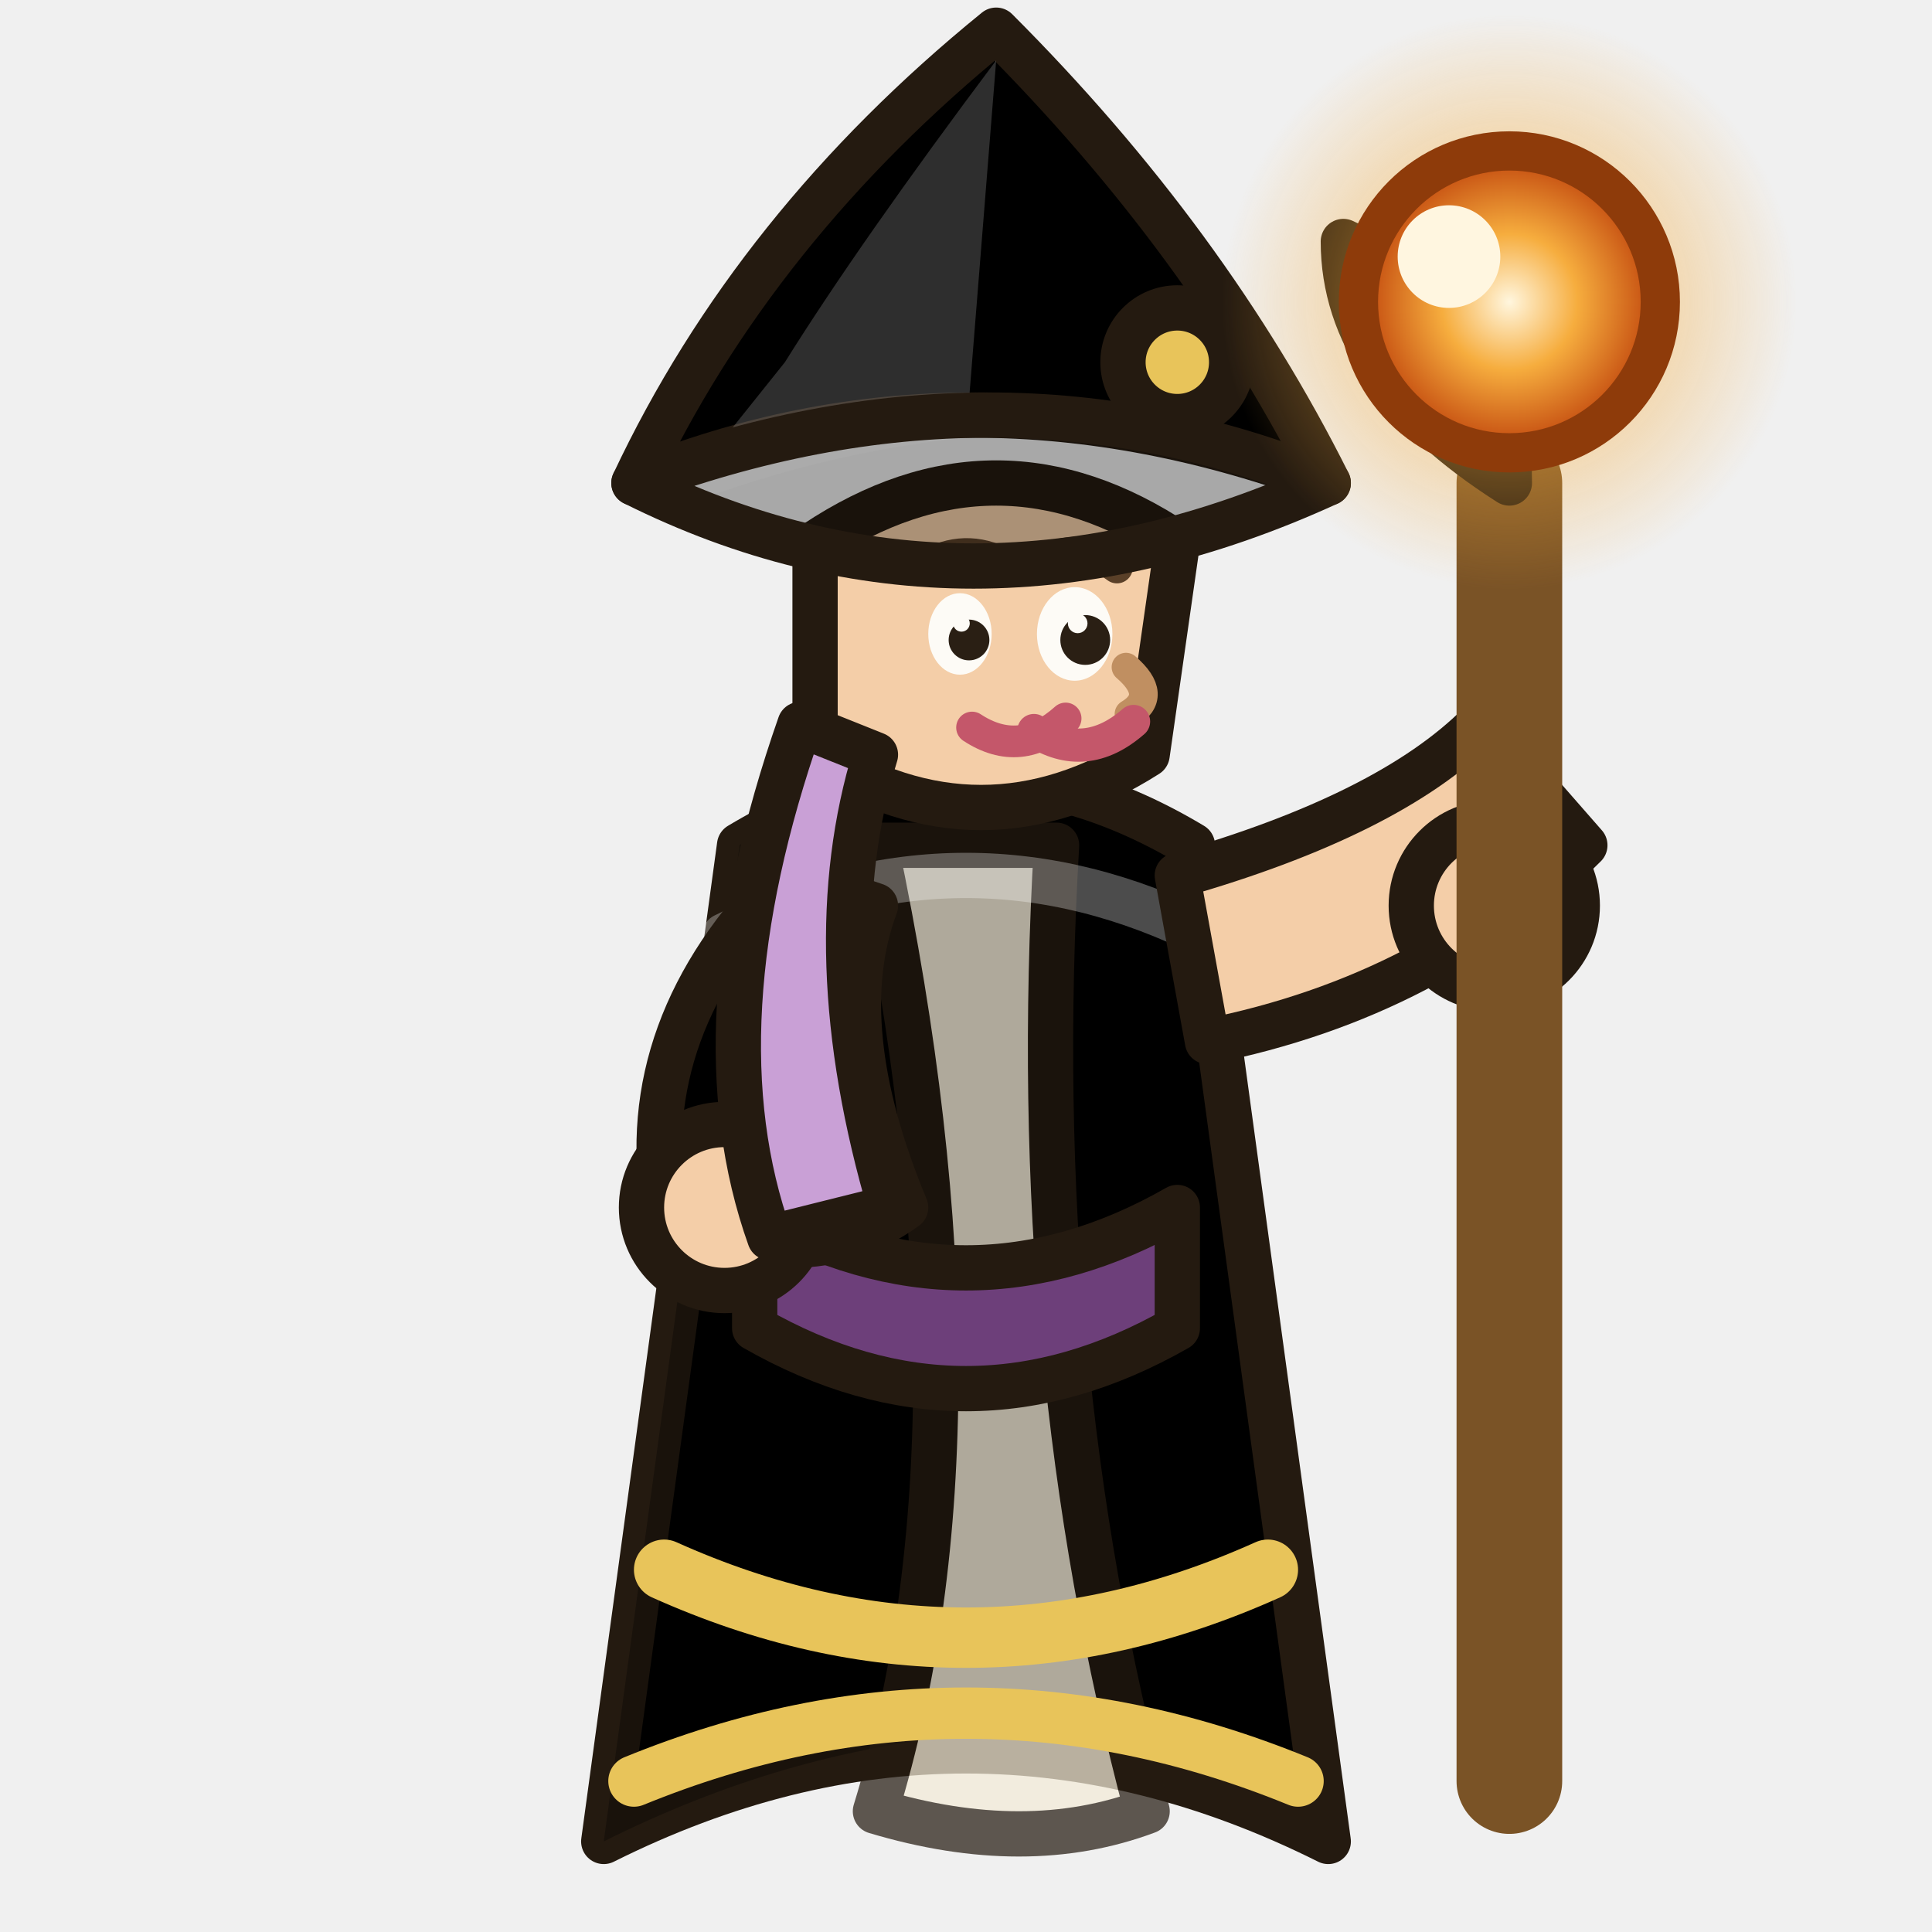
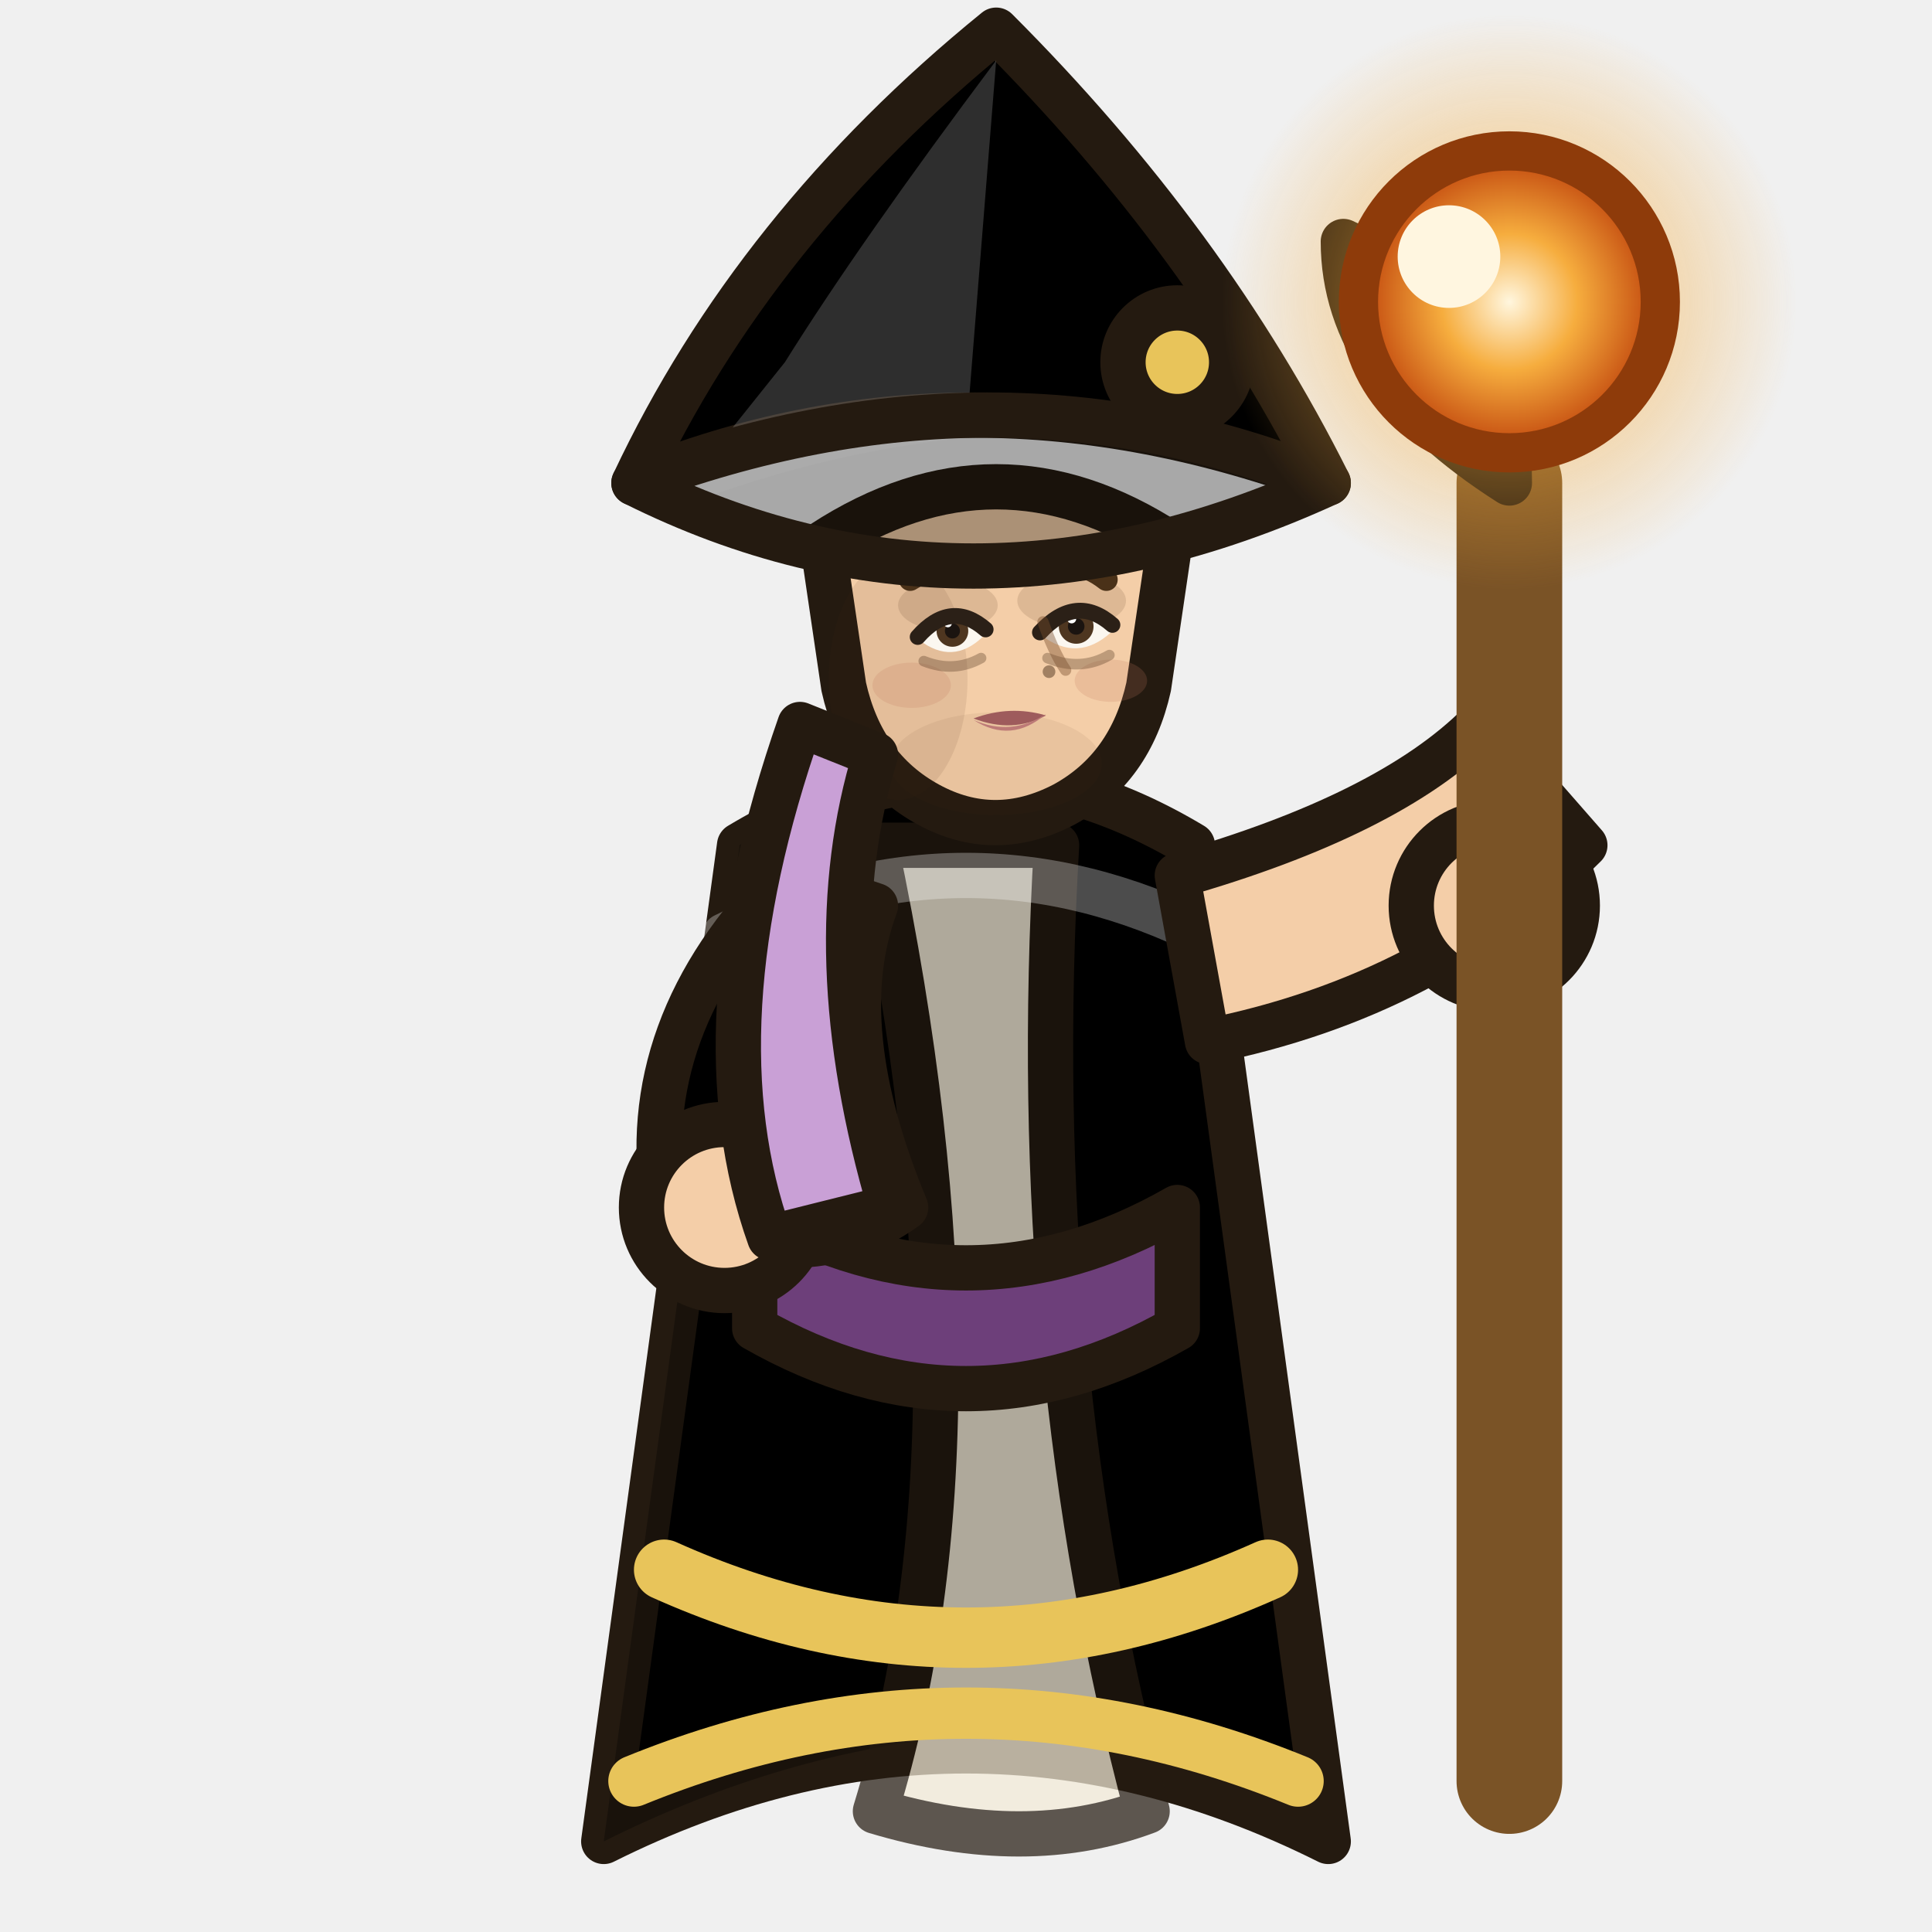
<svg xmlns="http://www.w3.org/2000/svg" viewBox="0 0 128 128" aria-hidden="true">
  <defs>
    <radialGradient id="m-orb">
      <stop offset="0%" stop-color="#fff6de" />
      <stop offset="45%" stop-color="#f6ad3e" />
      <stop offset="100%" stop-color="#bf420b" />
    </radialGradient>
    <radialGradient id="m-halo">
      <stop offset="0%" stop-color="rgba(246,173,62,0.8)" />
      <stop offset="100%" stop-color="rgba(246,173,62,0)" />
    </radialGradient>
  </defs>
  <g stroke="#241a10" stroke-width="3" stroke-linejoin="round" stroke-linecap="round">
    <g class="part-robe">
      <path d="M40 122 q24 -12 48 0 l-9 -66 q-15 -9 -30 0 Z" fill="currentColor" />
      <path d="M40 122 q12 -6 24 -7 l-6 -63 q-7 2 -9 4 Z" fill="rgba(0,0,0,0.3)" stroke="none" />
      <path d="M58 56 q8 38 0 64 q10 3 18 0 q-8 -30 -6 -64 Z" fill="#f2ead7" opacity="0.72" />
      <path d="M44 104 q20 9 40 0" fill="none" stroke="#e8c45a" stroke-width="4" />
      <path d="M42 118 q22 -9 44 0" fill="none" stroke="#e8c45a" stroke-width="3.4" />
      <path d="M50 80 q14 8 28 0 l0 8 q-14 8 -28 0 Z" fill="#6d3f7a" />
      <path d="M48 62 q16 -8 32 0" fill="none" stroke="rgba(255,255,255,0.3)" stroke-width="3" />
    </g>
    <g class="part-arm-back">
      <path d="M52 58 q-10 10 -8 22 q9 5 16 0 q-5 -12 -2 -20 Z" fill="currentColor" />
      <circle cx="48" cy="80" r="5.5" fill="#f4cea8" />
    </g>
    <g class="part-head">
-       <path d="M54 36 q12 -8 24 0 l-2 14 q-11 7 -22 0 Z" fill="#f4cea8" />
-       <g stroke="none">
-         <ellipse cx="63.6" cy="42" rx="2.1" ry="2.7" fill="#fdfbf6" />
-         <ellipse cx="71.2" cy="42" rx="2.5" ry="3.1" fill="#fdfbf6" />
-         <circle cx="64.2" cy="42.4" r="1.35" fill="#2a1f14" />
-         <circle cx="71.9" cy="42.4" r="1.65" fill="#2a1f14" />
-         <circle cx="63.7" cy="41.3" r="0.55" fill="#fdfbf6" />
-         <circle cx="71.4" cy="41.3" r="0.65" fill="#fdfbf6" />
+       <path d="M54.5 36 q11.5 -7.5 23 0 l-1.4 9.5 q-1.2 5.4 -5.6 7.8 q-4.6 2.4 -9 0 q-4.4 -2.4 -5.6 -7.8 Z" fill="#f4cea8" />
+       <g class="face" stroke="none">
+         <ellipse cx="59.5" cy="45" rx="4.6" ry="8" fill="rgba(74,44,20,0.09)" />
+         <ellipse cx="66" cy="50.6" rx="7" ry="3.4" fill="rgba(74,44,20,0.07)" />
+         <ellipse cx="62.8" cy="40.1" rx="3.3" ry="1.7" fill="rgba(74,44,20,0.13)" />
+         <ellipse cx="71" cy="39.8" rx="3.6" ry="1.8" fill="rgba(74,44,20,0.13)" />
+         <ellipse cx="60.4" cy="45.4" rx="2.6" ry="1.5" fill="rgba(196,120,96,0.2)" />
+         <ellipse cx="73.6" cy="45.1" rx="2.4" ry="1.4" fill="rgba(196,120,96,0.2)" />
      </g>
-       <g fill="none" stroke="#5a4028" stroke-width="2.1" stroke-linecap="round">
-         <path d="M61 37.7 q2.6 -1.7 5.2 -0.5" />
-         <path d="M68.8 37.3 q2.8 -1.5 5.2 0.3" />
+       <g class="face" fill="#fbf7f0" stroke="none">
+         <path d="M60.9 42.4 q2.1 -2.4 4.2 -0.2 q-2 1.9 -4.2 0.2 Z" />
+         <path d="M69 42.1 q2.3 -2.5 4.6 -0.2 q-2.2 2 -4.6 0.2 Z" />
      </g>
-       <path d="M74.6 44.2 q2.2 1.9 0.2 3.1" fill="none" stroke="#c08f61" stroke-width="1.9" stroke-linecap="round" />
-       <path d="M64.4 48.2 q3.2 2.1 6.2 -0.6" fill="none" stroke="#c4576a" stroke-width="2.1" stroke-linecap="round" />
-       <path d="M68.5 48.4 q3.4 2.2 6.6 -0.6" fill="none" stroke="#c4576a" stroke-width="2.2" stroke-linecap="round" />
+       <g class="face" stroke="none">
+         <circle cx="63.1" cy="41.8" r="1.05" fill="#4e3620" />
+         <circle cx="71.3" cy="41.5" r="1.15" fill="#4e3620" />
+         <circle cx="63.1" cy="41.8" r="0.5" fill="#1b1410" />
+         <circle cx="71.3" cy="41.5" r="0.55" fill="#1b1410" />
+         <circle cx="62.8" cy="41.3" r="0.26" fill="#ffffff" />
+         <circle cx="71" cy="41" r="0.3" fill="#ffffff" />
+       </g>
+       <g class="face" fill="none" stroke="#2b2017" stroke-width="1.05" stroke-linecap="round">
+         <path d="M60.8 42.2 q2.2 -2.5 4.5 -0.5" />
+         <path d="M68.9 41.9 q2.4 -2.6 4.8 -0.5" />
+       </g>
+       <g class="face" fill="none" stroke="rgba(60,36,16,0.3)" stroke-width="0.7" stroke-linecap="round">
+         <path d="M61.2 43.8 q2 0.8 3.8 -0.2" />
+         <path d="M69.4 43.6 q2.2 0.9 4.1 -0.2" />
+       </g>
+       <g class="face" fill="none" stroke="#4a3118" stroke-width="1.5" stroke-linecap="round">
+         <path d="M60.3 38.4 q2.4 -1.5 4.8 -0.3" />
+         <path d="M68.4 37.9 q2.6 -1.3 4.9 0.5" />
+       </g>
+       <g class="face" fill="none" stroke="rgba(120,78,44,0.42)" stroke-width="0.75" stroke-linecap="round">
+         <path d="M69.1 41.2 q0.7 2 1.5 3.2" />
+       </g>
+       <circle class="face" cx="69.5" cy="44.5" r="0.42" fill="rgba(60,36,16,0.45)" stroke="none" />
+       <g class="face" stroke="none">
+         <path d="M64.5 47.6 q2.4 -0.9 4.8 -0.2 q-2.2 1.2 -4.8 0.2 Z" fill="#9e5b5c" />
+         <path d="M64.5 47.7 q2.5 1.6 4.8 -0.4 q-2.3 1.5 -4.8 0.4 Z" fill="#bd7a77" />
+       </g>
      <path d="M53 48 q-7 20 -2 34 l8 -2 q-5 -17 -1 -30 Z" fill="#c9a0d6" />
      <path d="M66 2 q14 14 22 30 q-24 -9 -46 0 q8 -17 24 -30 Z" fill="currentColor" />
      <path d="M66 4 q-9 12 -14 20 l-8 10 q10 -4 20 -5 Z" fill="rgba(255,255,255,0.18)" stroke="none" />
      <path d="M42 32 q24 -9 46 0 q-24 11 -46 0 Z" fill="rgba(0,0,0,0.3)" />
      <circle cx="78" cy="24" r="3.6" fill="#e8c45a" />
    </g>
    <g class="part-arm-front">
      <path d="M78 58 q14 -4 20 -10 l7 8 q-10 10 -25 13 Z" fill="#f4cea8" />
      <circle cx="99" cy="60" r="5.5" fill="#f4cea8" />
      <g class="part-staff">
        <path d="M100 32 L100 118" fill="none" stroke="#7a5326" stroke-width="7" />
        <path d="M100 32 q-11 -7 -11 -16 q11 5 11 16 Z" fill="#7a5326" />
        <circle class="part-orb-halo" cx="100" cy="20" r="19" fill="url(#m-halo)" stroke="none" />
        <circle class="part-orb" cx="100" cy="20" r="10" fill="url(#m-orb)" stroke="#8e3b0a" stroke-width="2.6" />
        <circle cx="96" cy="17" r="3.4" fill="#fff6e0" stroke="none" />
      </g>
    </g>
  </g>
</svg>
